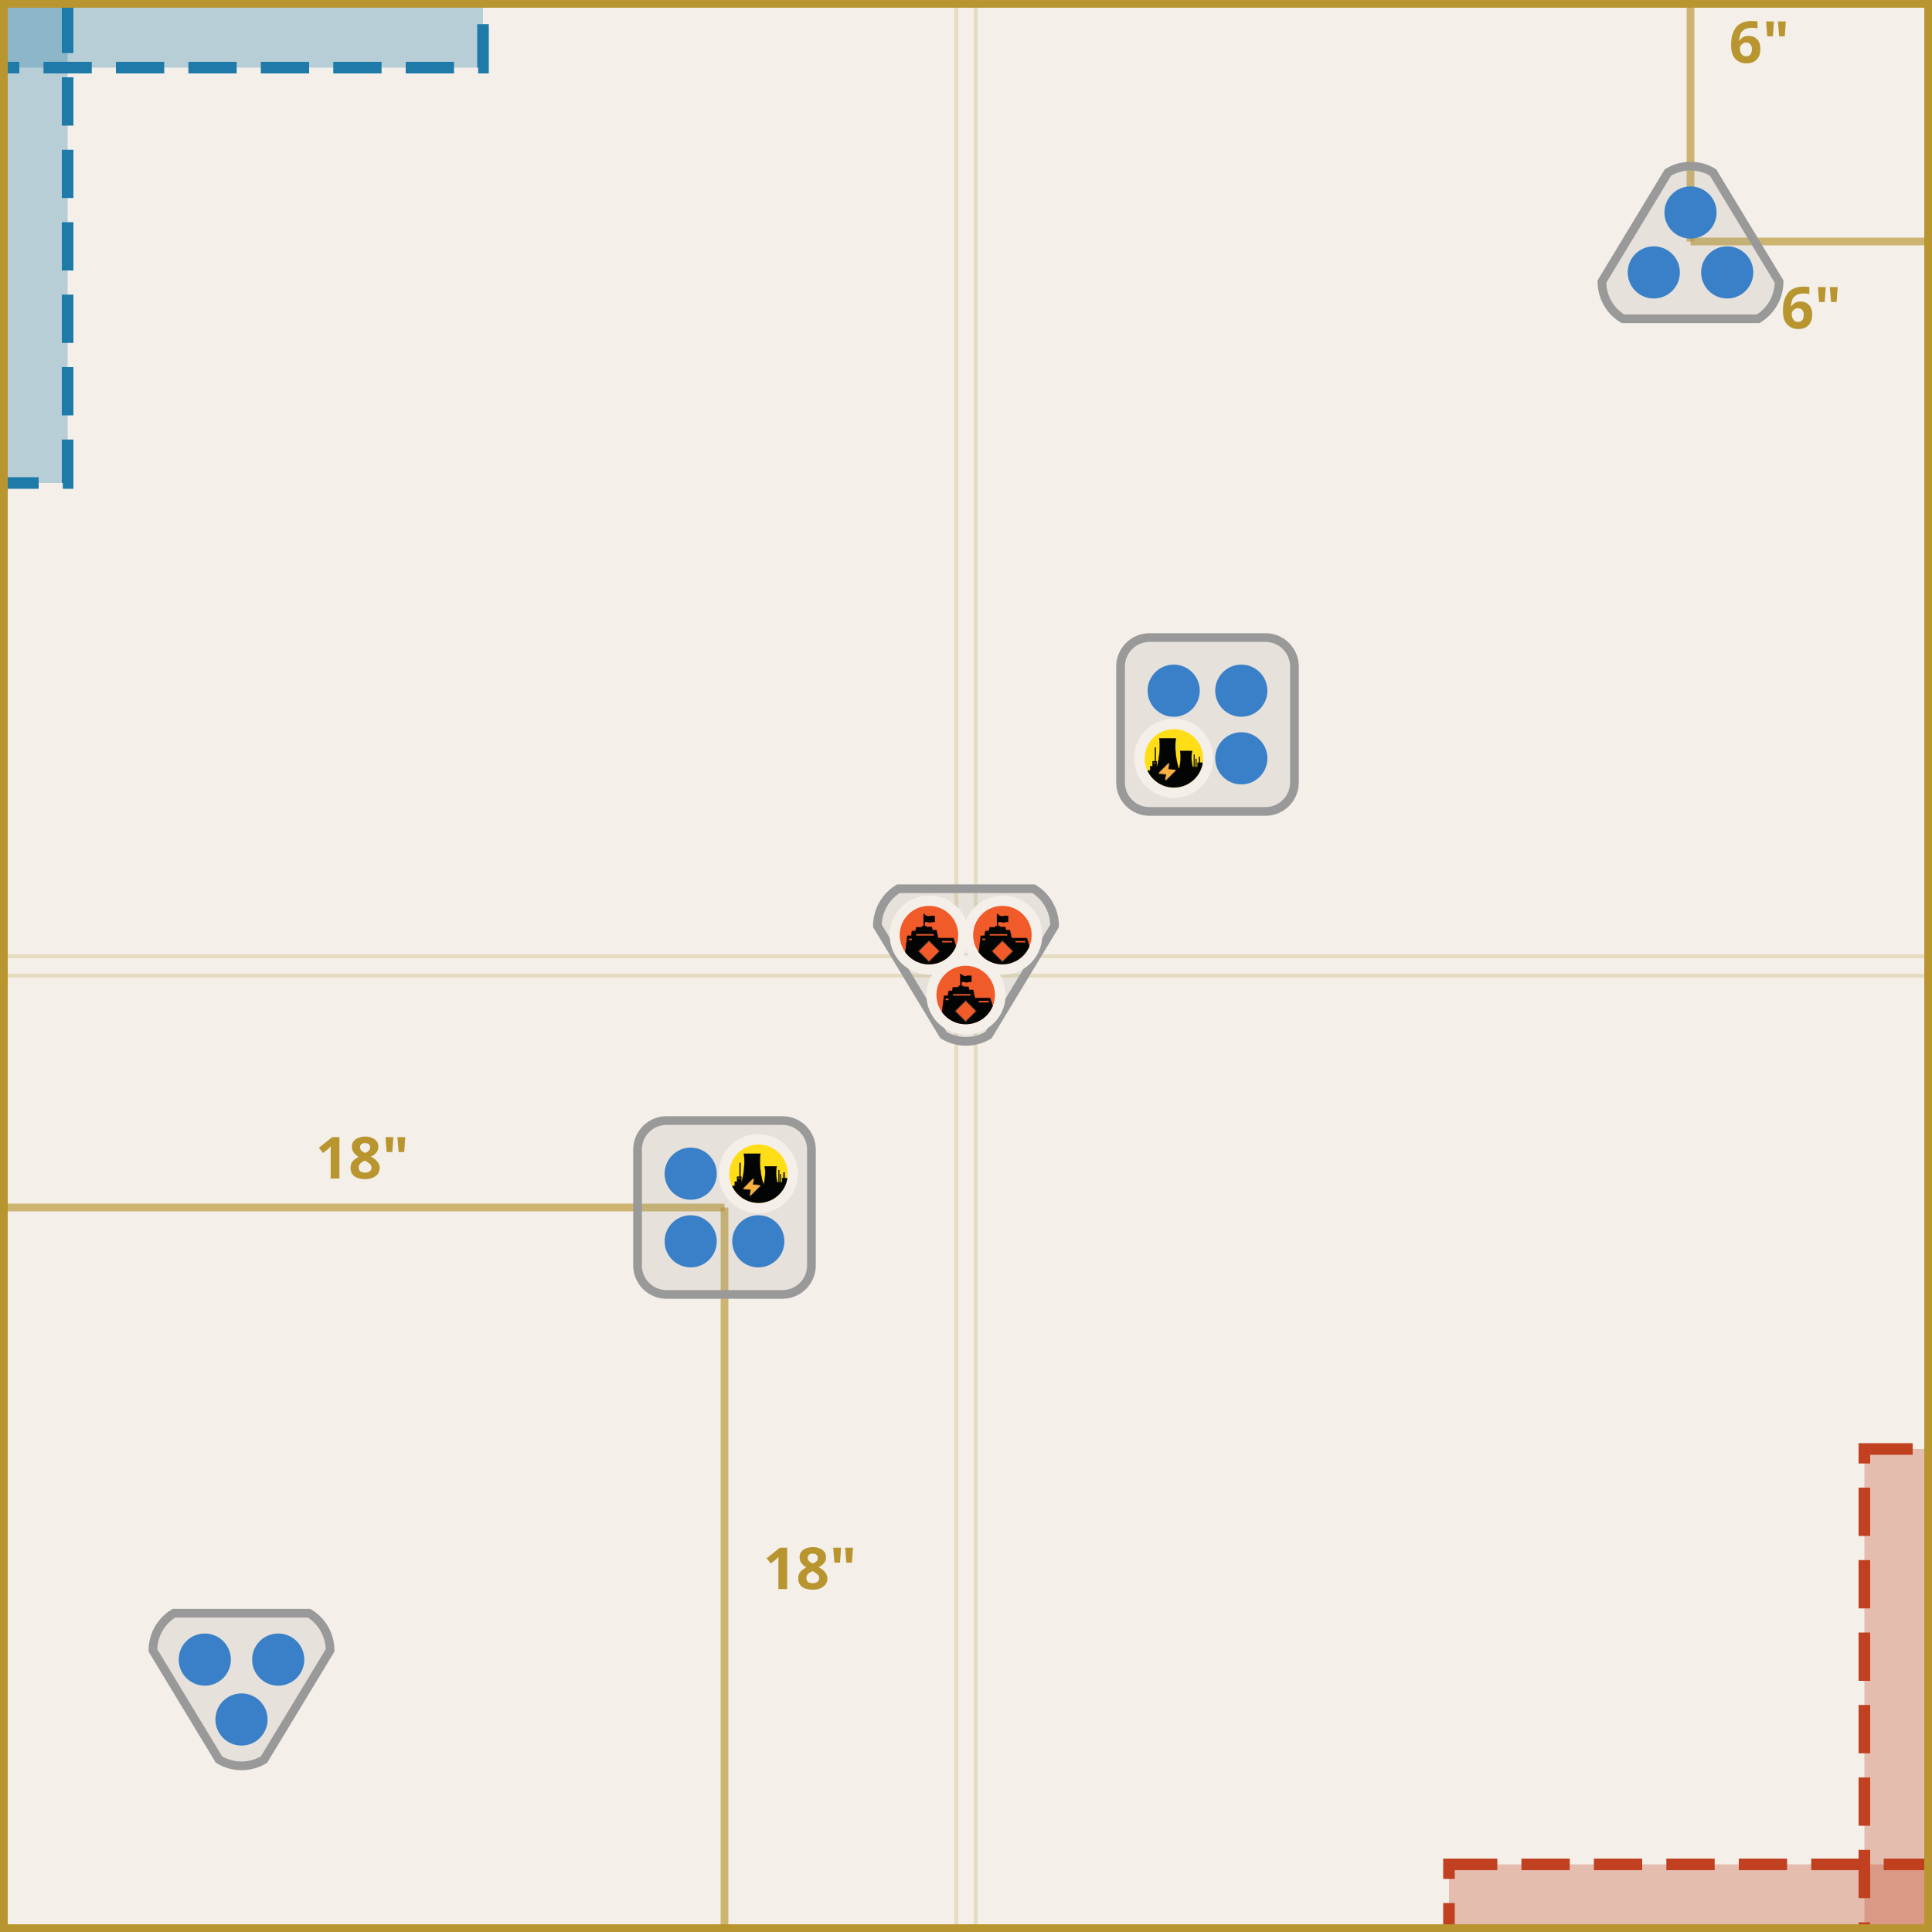
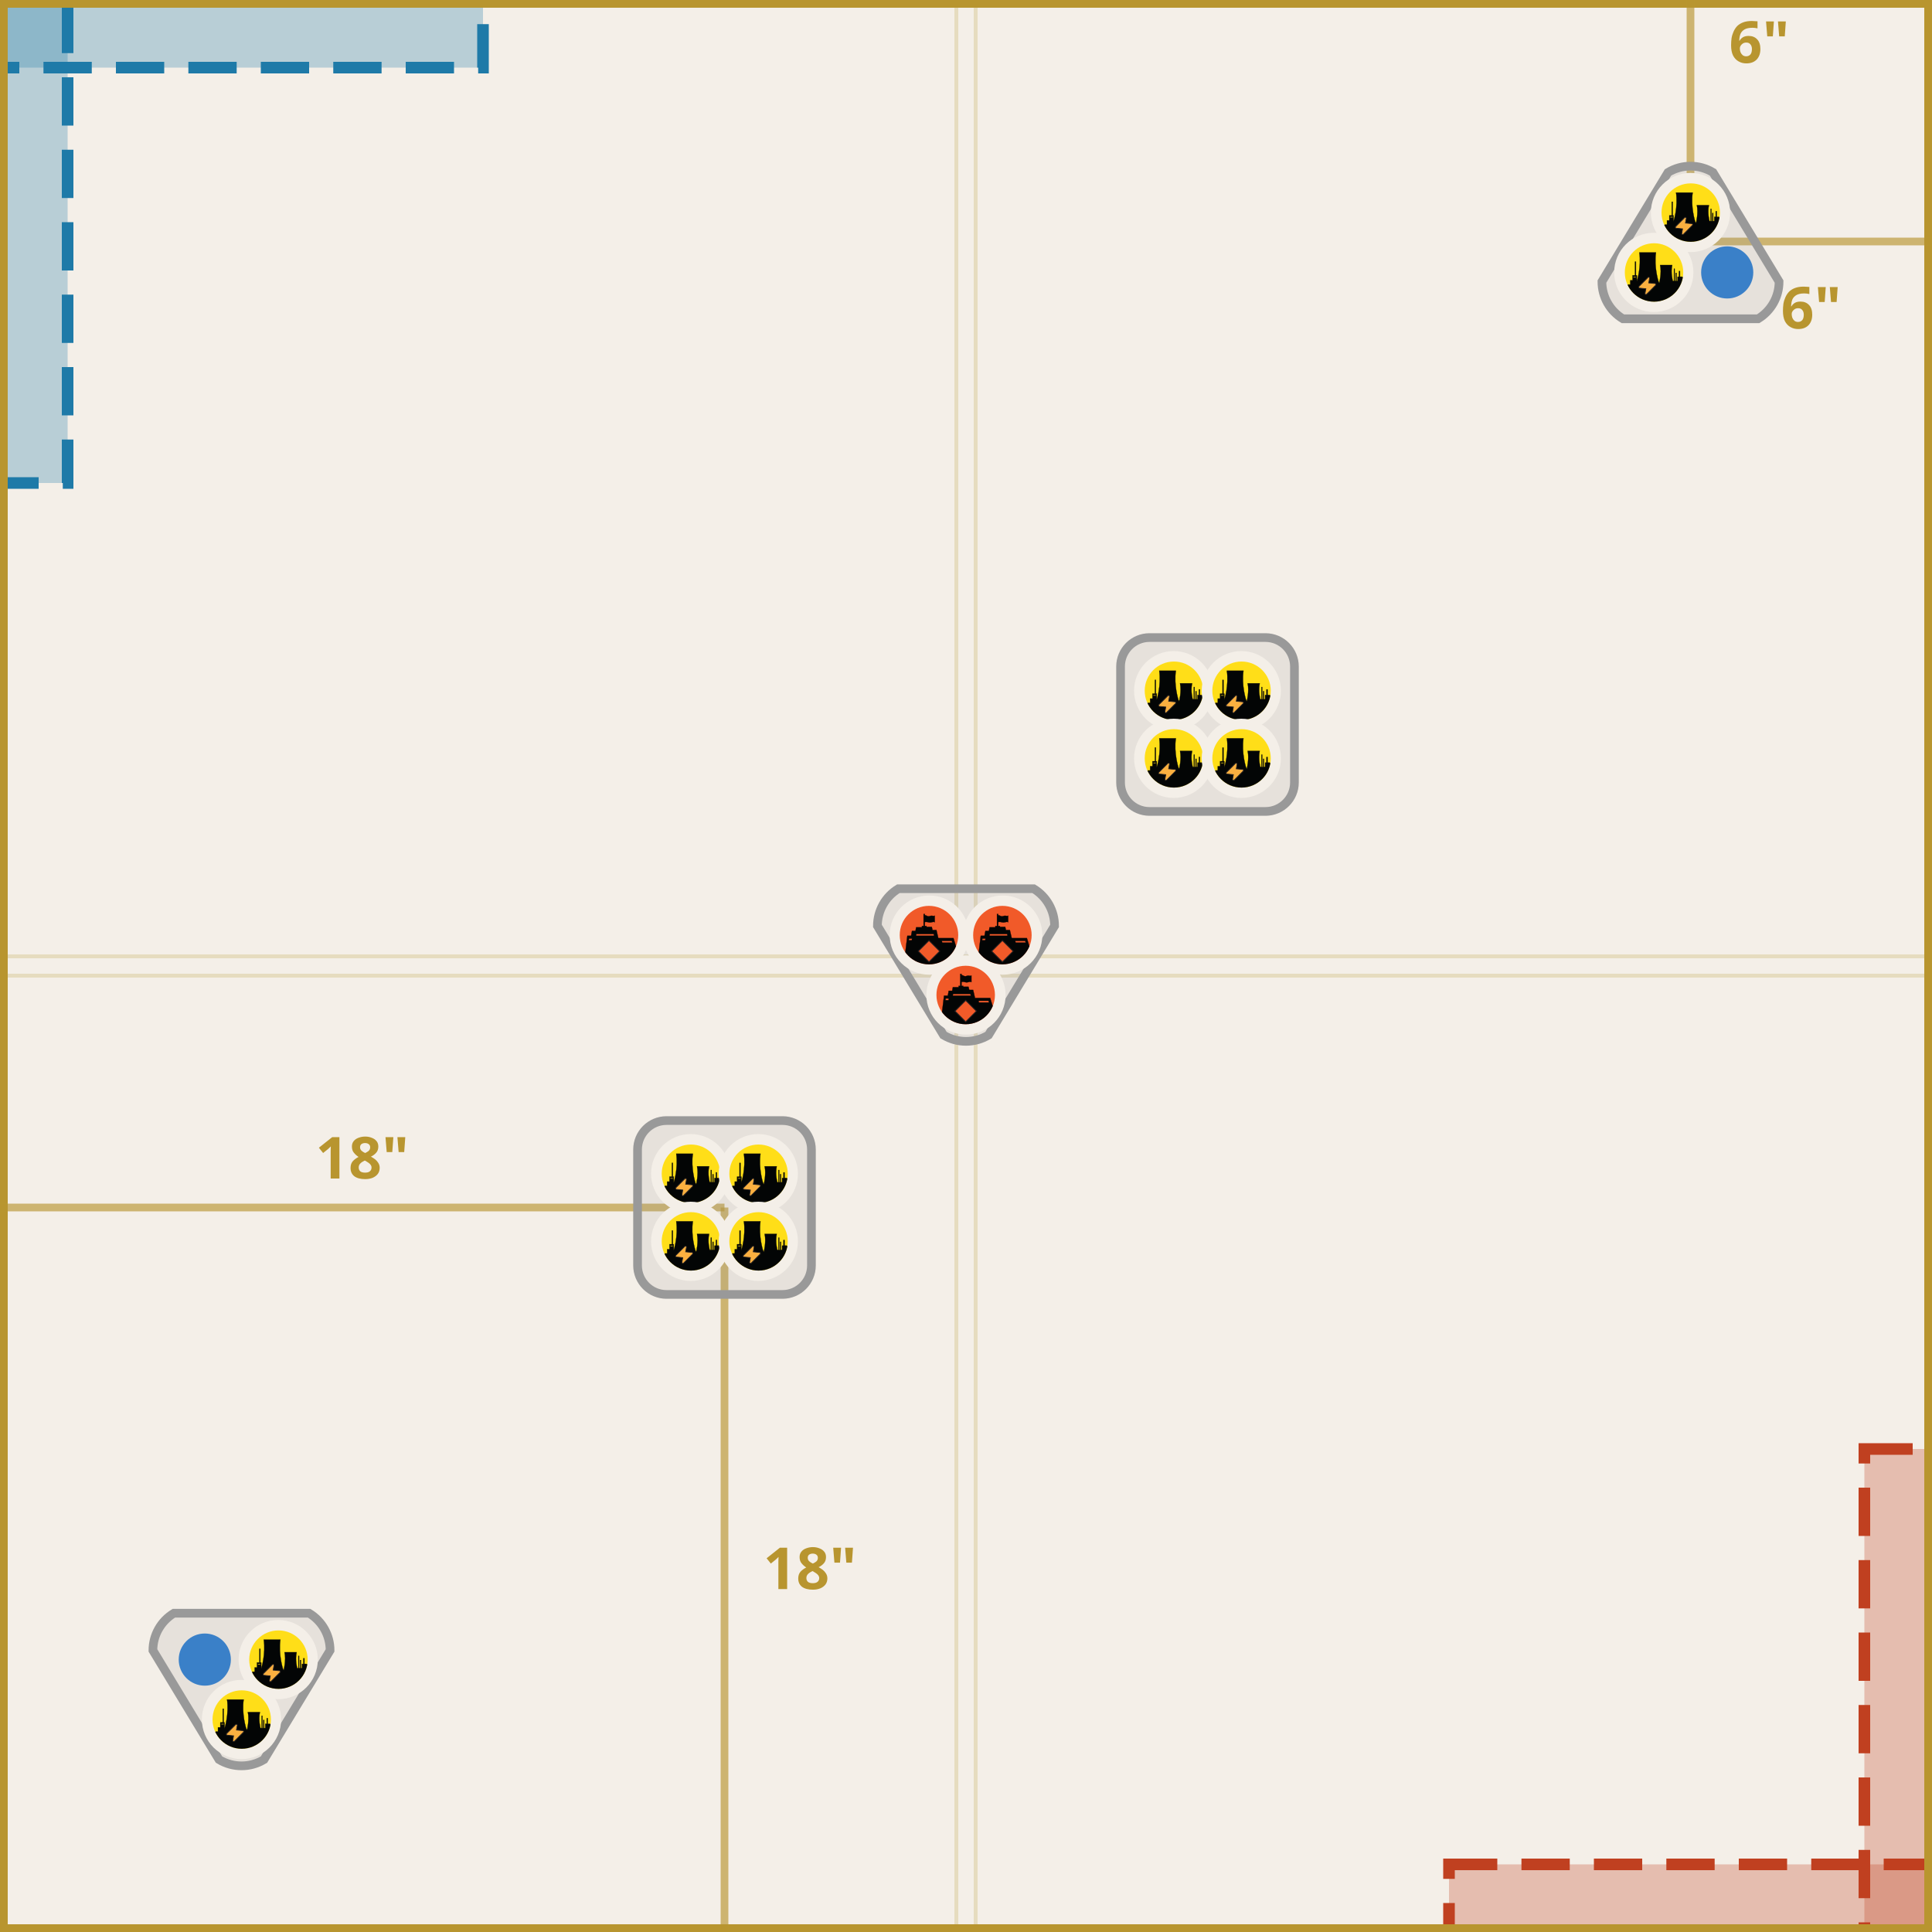
<svg xmlns="http://www.w3.org/2000/svg" viewBox="0 0 200 200" width="1000" height="1000">
  <rect width="200" height="200" fill="#f4efe8" />
  <line x1="99" y1="0" x2="99" y2="200" stroke="#B8952F" stroke-width=".4" opacity=".22" />
  <line x1="101" y1="0" x2="101" y2="200" stroke="#B8952F" stroke-width=".4" opacity=".22" />
  <line x1="0" y1="99" x2="200" y2="99" stroke="#B8952F" stroke-width=".4" opacity=".22" />
  <line x1="0" y1="101" x2="200" y2="101" stroke="#B8952F" stroke-width=".4" opacity=".22" />
  <rect x="0" y="0" width="50" height="7" fill="#1E7AA8" fill-opacity=".28" stroke="#1E7AA8" stroke-width="1.2" stroke-dasharray="5,2.5" />
  <rect x="0" y="0" width="7" height="50" fill="#1E7AA8" fill-opacity=".28" stroke="#1E7AA8" stroke-width="1.2" stroke-dasharray="5,2.5" />
  <rect x="150" y="193" width="50" height="7" fill="#C04020" fill-opacity=".28" stroke="#C04020" stroke-width="1.2" stroke-dasharray="5,2.5" />
  <rect x="193" y="150" width="7" height="50" fill="#C04020" fill-opacity=".28" stroke="#C04020" stroke-width="1.2" stroke-dasharray="5,2.5" />
  <rect x="0" y="0" width="200" height="200" fill="none" stroke="#B8952F" stroke-width="1.6" />
  <line x1="175" y1="25" x2="175" y2="0" stroke="#B8952F" stroke-width=".8" opacity=".65" />
  <line x1="172" y1="0" x2="178" y2="0" stroke="#B8952F" stroke-width=".8" opacity=".7" />
  <text x="179" y="6.5" text-anchor="start" font-size="6" fill="#B8952F" font-family="sans-serif" font-weight="600">6"</text>
  <line x1="175" y1="25" x2="200" y2="25" stroke="#B8952F" stroke-width=".8" opacity=".65" />
  <line x1="200" y1="22" x2="200" y2="28" stroke="#B8952F" stroke-width=".8" opacity=".7" />
  <text x="187.5" y="34" text-anchor="middle" font-size="6" fill="#B8952F" font-family="sans-serif" font-weight="600">6"</text>
  <line x1="75" y1="125" x2="0" y2="125" stroke="#B8952F" stroke-width=".8" opacity=".65" />
  <line x1="0" y1="122" x2="0" y2="128" stroke="#B8952F" stroke-width=".8" opacity=".7" />
  <text x="37.5" y="122" text-anchor="middle" font-size="6" fill="#B8952F" font-family="sans-serif" font-weight="600">18"</text>
  <line x1="75" y1="125" x2="75" y2="200" stroke="#B8952F" stroke-width=".8" opacity=".65" />
  <line x1="72" y1="200" x2="78" y2="200" stroke="#B8952F" stroke-width=".8" opacity=".7" />
  <text x="79" y="164.5" text-anchor="start" font-size="6" fill="#B8952F" font-family="sans-serif" font-weight="600">18"</text>
  <g>
    <path d="M177.33,17.85 L184.17,29.15 A4.5,4.5 0 0,1 182,33 L168,33 A4.5,4.5 0 0,1 165.83,29.15 L172.67,17.85 A4.5,4.5 0 0,1 177.33,17.85 Z" fill="rgb(150,150,150)" fill-opacity=".15" stroke="#999" stroke-width=".9" />
    <circle cx="175" cy="22" r="2.7" fill="#3A80C8" />
    <circle cx="171.2" cy="28.2" r="2.7" fill="#3A80C8" />
    <circle cx="178.8" cy="28.2" r="2.7" fill="#3A80C8" />
  </g>
  <g>
    <rect x="116" y="66" width="18" height="18" rx="3" fill="rgb(150,150,150)" fill-opacity=".15" stroke="#999" stroke-width=".9" />
    <circle cx="121.5" cy="71.5" r="2.7" fill="#3A80C8" />
    <circle cx="128.5" cy="71.5" r="2.7" fill="#3A80C8" />
    <circle cx="121.5" cy="78.5" r="2.7" fill="#3A80C8" />
    <circle cx="128.5" cy="78.5" r="2.7" fill="#3A80C8" />
  </g>
  <g transform="rotate(180,100,100)">
    <path d="M102.33,92.85 L109.17,104.15 A4.5,4.5 0 0,1 107,108 L93,108 A4.5,4.5 0 0,1 90.83,104.15 L97.67,92.85 A4.5,4.5 0 0,1 102.33,92.85 Z" fill="rgb(150,150,150)" fill-opacity=".15" stroke="#999" stroke-width=".9" />
    <circle cx="100" cy="97" r="2.7" fill="#3A80C8" />
    <circle cx="96.2" cy="103.2" r="2.7" fill="#3A80C8" />
    <circle cx="103.8" cy="103.2" r="2.7" fill="#3A80C8" />
  </g>
  <g>
    <rect x="66" y="116" width="18" height="18" rx="3" fill="rgb(150,150,150)" fill-opacity=".15" stroke="#999" stroke-width=".9" />
    <circle cx="71.5" cy="121.5" r="2.7" fill="#3A80C8" />
    <circle cx="78.5" cy="121.5" r="2.7" fill="#3A80C8" />
    <circle cx="71.5" cy="128.5" r="2.7" fill="#3A80C8" />
    <circle cx="78.5" cy="128.5" r="2.7" fill="#3A80C8" />
  </g>
  <g transform="rotate(180,25,175)">
    <path d="M27.33,167.85 L34.17,179.15 A4.5,4.5 0 0,1 32,183 L18,183 A4.5,4.5 0 0,1 15.83,179.15 L22.67,167.85 A4.5,4.5 0 0,1 27.33,167.85 Z" fill="rgb(150,150,150)" fill-opacity=".15" stroke="#999" stroke-width=".9" />
    <circle cx="25" cy="172" r="2.7" fill="#3A80C8" />
    <circle cx="21.2" cy="178.2" r="2.7" fill="#3A80C8" />
    <circle cx="28.8" cy="178.2" r="2.7" fill="#3A80C8" />
  </g>
+   <circle cx="175.0" cy="22.0" r="4.1" fill="#f4efe8" />
+   <g transform="translate(171.70,18.70) scale(0.103125)">
+     <clipPath id="tk-pow">
+       <circle cx="32.24" cy="32.06" r="29.33" />
+     </clipPath>
+     <g clip-path="url(#tk-pow)">
+       <path fill="#ffde18" d="M61.58 32.06C61.58 48.26 48.44 61.4 32.24 61.4C16.04 61.4 2.91 48.26 2.91 32.06C2.91 15.86 16.04 2.73 32.24 2.73C48.44 2.73 61.58 15.86 61.58 32.06" />
+       <path fill="#030505" stroke="#030505" stroke-width="0.25" d="M6.34 44.17L8.38 44.17L8.38 39.93L10.72 39.93L10.72 34.93L13.15 34.93L13.15 21.2L14.09 21.2L14.09 34.93L14.99 34.93L14.99 40.97C14.99 40.97 19.6 26.55 17.49 11.96L34.18 11.96C32.07 26.55 36.68 40.97 36.68 40.97L37.49 42.67C37.49 42.67 40.08 32.59 38.36 24.61L50.5 24.61C48.78 32.59 51.1 40.63 51.1 40.63L52.23 40.63L52.23 28.32L52.98 28.32L52.98 40.63L53.96 40.63L53.96 32.53L54.8 32.53L54.8 40.62L55.89 40.62L55.89 36.36L57.3 36.36L57.3 30.71L58.33 30.71L58.33 36.34L60.52 36.34L62.49 38.7L59.95 41.84L58.89 52.05L42.06 62.07L27.24 62.87L17.63 60.47L1.6 47.65L6.34 44.17" />
+       <path fill="#ffde18" d="M11.6 36.29H14.1V37.08H11.6Z" />
+       <path fill="none" stroke="#030505" stroke-width="0.25" d="M11.6 36.29H14.1V37.08H11.6Z" />
+       <path fill="#fbb040" stroke="#231f20" stroke-width="0.76" d="M33.25 43.18L26.94 42.55L27.77 37.86C27.91 36.95 26.8 36.39 26.15 37.04L17.04 46.15C16.44 46.75 16.87 47.78 17.72 47.78L24.03 48.41L23.2 53.1C23.06 54.01 24.16 54.57 24.82 53.92L33.92 44.81C34.52 44.21 34.1 43.18 33.25 43.18" />
+     </g>
+   </g>
+   <circle cx="171.2" cy="28.2" r="4.1" fill="#f4efe8" />
+   <g transform="translate(167.90,24.90) scale(0.103125)">
+     <clipPath id="tk-pow">
+       <circle cx="32.24" cy="32.06" r="29.33" />
+     </clipPath>
+     <g clip-path="url(#tk-pow)">
+       <path fill="#ffde18" d="M61.58 32.06C61.58 48.26 48.44 61.4 32.24 61.4C16.04 61.4 2.91 48.26 2.91 32.06C2.91 15.86 16.04 2.73 32.24 2.73C48.44 2.73 61.58 15.86 61.58 32.06" />
+       <path fill="#030505" stroke="#030505" stroke-width="0.25" d="M6.34 44.17L8.38 44.17L8.38 39.93L10.72 39.93L10.72 34.93L13.15 34.93L13.15 21.2L14.09 21.2L14.09 34.93L14.99 34.93L14.99 40.97C14.99 40.97 19.6 26.55 17.49 11.96L34.18 11.96C32.07 26.55 36.68 40.97 36.68 40.97L37.49 42.67C37.49 42.67 40.08 32.59 38.36 24.61L50.5 24.61C48.78 32.59 51.1 40.63 51.1 40.63L52.23 40.63L52.23 28.32L52.98 28.32L52.98 40.63L53.96 40.63L53.96 32.53L54.8 32.53L54.8 40.62L55.89 40.62L55.89 36.36L57.3 36.36L57.3 30.71L58.33 30.71L58.33 36.34L60.52 36.34L62.49 38.7L59.95 41.84L58.89 52.05L42.06 62.07L27.24 62.87L17.63 60.47L1.6 47.65L6.34 44.17" />
+       <path fill="#ffde18" d="M11.6 36.29H14.1V37.08H11.6Z" />
+       <path fill="none" stroke="#030505" stroke-width="0.25" d="M11.6 36.29H14.1V37.08H11.6Z" />
+       <path fill="#fbb040" stroke="#231f20" stroke-width="0.76" d="M33.25 43.18L26.94 42.55L27.77 37.86C27.91 36.95 26.8 36.39 26.15 37.04L17.04 46.15C16.44 46.75 16.87 47.78 17.72 47.78L24.03 48.41L23.2 53.1C23.06 54.01 24.16 54.57 24.82 53.92L33.92 44.81C34.52 44.21 34.1 43.18 33.25 43.18" />
+     </g>
+   </g>
+   <circle cx="121.5" cy="71.5" r="4.1" fill="#f4efe8" />
+   <g transform="translate(118.20,68.20) scale(0.103125)">
+     <clipPath id="tk-pow">
+       <circle cx="32.24" cy="32.06" r="29.33" />
+     </clipPath>
+     <g clip-path="url(#tk-pow)">
+       <path fill="#ffde18" d="M61.58 32.06C61.58 48.26 48.44 61.4 32.24 61.4C16.04 61.4 2.91 48.26 2.91 32.06C2.91 15.86 16.04 2.73 32.24 2.73C48.44 2.73 61.58 15.86 61.58 32.06" />
+       <path fill="#030505" stroke="#030505" stroke-width="0.25" d="M6.34 44.17L8.38 44.17L8.38 39.93L10.72 39.93L10.72 34.93L13.15 34.93L13.15 21.2L14.09 21.2L14.09 34.93L14.99 34.93L14.99 40.97C14.99 40.97 19.6 26.55 17.49 11.96L34.18 11.96C32.07 26.55 36.68 40.97 36.68 40.97L37.49 42.67C37.49 42.67 40.08 32.59 38.36 24.61L50.5 24.61C48.78 32.59 51.1 40.63 51.1 40.63L52.23 40.63L52.23 28.32L52.98 28.32L52.98 40.63L53.96 40.63L53.96 32.53L54.8 32.53L54.8 40.62L55.89 40.62L55.89 36.36L57.3 36.36L57.3 30.71L58.33 30.71L58.33 36.34L60.52 36.34L62.49 38.7L59.95 41.84L58.89 52.05L42.06 62.07L27.24 62.87L17.63 60.47L1.6 47.65L6.34 44.17" />
+       <path fill="#ffde18" d="M11.6 36.29H14.1V37.08H11.6Z" />
+       <path fill="none" stroke="#030505" stroke-width="0.25" d="M11.6 36.29H14.1V37.08H11.6Z" />
+       <path fill="#fbb040" stroke="#231f20" stroke-width="0.76" d="M33.25 43.18L26.94 42.55L27.77 37.86C27.91 36.95 26.8 36.39 26.15 37.04L17.04 46.15C16.44 46.75 16.87 47.78 17.72 47.78L24.03 48.41L23.2 53.1C23.06 54.01 24.16 54.57 24.82 53.92L33.92 44.81C34.52 44.21 34.1 43.18 33.25 43.18" />
+     </g>
+   </g>
+   <circle cx="128.5" cy="71.5" r="4.1" fill="#f4efe8" />
+   <g transform="translate(125.20,68.20) scale(0.103125)">
+     <clipPath id="tk-pow">
+       <circle cx="32.24" cy="32.06" r="29.33" />
+     </clipPath>
+     <g clip-path="url(#tk-pow)">
+       <path fill="#ffde18" d="M61.58 32.06C61.58 48.26 48.44 61.4 32.24 61.4C16.04 61.4 2.91 48.26 2.91 32.06C2.91 15.86 16.04 2.73 32.24 2.73C48.44 2.73 61.58 15.86 61.58 32.06" />
+       <path fill="#030505" stroke="#030505" stroke-width="0.25" d="M6.34 44.17L8.38 44.17L8.38 39.93L10.72 39.93L10.72 34.93L13.15 34.93L13.15 21.2L14.09 21.2L14.09 34.93L14.99 34.93L14.99 40.97C14.99 40.97 19.6 26.55 17.49 11.96L34.18 11.96C32.07 26.55 36.68 40.97 36.68 40.97L37.49 42.67C37.49 42.67 40.08 32.59 38.36 24.61L50.5 24.61C48.78 32.59 51.1 40.63 51.1 40.63L52.23 40.63L52.23 28.32L52.98 28.32L52.98 40.63L53.96 40.63L53.96 32.53L54.8 32.53L54.8 40.62L55.89 40.62L55.89 36.36L57.3 36.36L57.3 30.71L58.33 30.71L58.33 36.34L60.52 36.34L62.49 38.7L59.95 41.84L58.89 52.05L42.06 62.07L27.24 62.87L17.63 60.47L1.6 47.65L6.34 44.17" />
+       <path fill="#ffde18" d="M11.6 36.29H14.1V37.08H11.6Z" />
+       <path fill="none" stroke="#030505" stroke-width="0.25" d="M11.6 36.29H14.1V37.08H11.6Z" />
+       <path fill="#fbb040" stroke="#231f20" stroke-width="0.76" d="M33.25 43.18L26.94 42.55L27.77 37.86C27.91 36.95 26.8 36.39 26.15 37.04L17.04 46.15C16.44 46.75 16.87 47.78 17.72 47.78L24.03 48.41L23.2 53.1C23.06 54.01 24.16 54.57 24.82 53.92L33.92 44.81C34.52 44.21 34.1 43.18 33.25 43.18" />
+     </g>
+   </g>
  <circle cx="121.5" cy="78.5" r="4.1" fill="#f4efe8" />
  <g transform="translate(118.20,75.20) scale(0.103125)">
+     <clipPath id="tk-pow">
+       <circle cx="32.24" cy="32.06" r="29.33" />
+     </clipPath>
+     <g clip-path="url(#tk-pow)">
+       <path fill="#ffde18" d="M61.58 32.06C61.58 48.26 48.44 61.4 32.24 61.4C16.04 61.4 2.91 48.26 2.91 32.06C2.91 15.86 16.04 2.73 32.24 2.73C48.44 2.73 61.58 15.86 61.58 32.06" />
+       <path fill="#030505" stroke="#030505" stroke-width="0.25" d="M6.34 44.17L8.38 44.17L8.38 39.93L10.72 39.93L10.72 34.93L13.15 34.93L13.15 21.2L14.09 21.2L14.09 34.93L14.99 34.93L14.99 40.97C14.99 40.97 19.6 26.55 17.49 11.96L34.18 11.96C32.07 26.55 36.68 40.97 36.68 40.97L37.49 42.67C37.49 42.67 40.08 32.59 38.36 24.61L50.5 24.61C48.78 32.59 51.1 40.63 51.1 40.63L52.23 40.63L52.23 28.32L52.98 28.32L52.98 40.63L53.96 40.63L53.96 32.53L54.8 32.53L54.8 40.62L55.89 40.62L55.89 36.36L57.3 36.36L57.3 30.71L58.33 30.71L58.33 36.34L60.52 36.34L62.49 38.7L59.95 41.84L58.89 52.05L42.06 62.07L27.24 62.87L17.63 60.47L1.6 47.65L6.34 44.17" />
+       <path fill="#ffde18" d="M11.6 36.29H14.1V37.08H11.6Z" />
+       <path fill="none" stroke="#030505" stroke-width="0.25" d="M11.6 36.29H14.1V37.08H11.6Z" />
+       <path fill="#fbb040" stroke="#231f20" stroke-width="0.76" d="M33.25 43.18L26.94 42.55L27.77 37.86C27.91 36.95 26.8 36.39 26.15 37.04L17.04 46.15C16.44 46.75 16.87 47.78 17.72 47.78L24.03 48.41L23.2 53.1C23.06 54.01 24.16 54.57 24.82 53.92L33.92 44.81C34.52 44.21 34.1 43.18 33.25 43.18" />
+     </g>
+   </g>
+   <circle cx="128.5" cy="78.5" r="4.1" fill="#f4efe8" />
+   <g transform="translate(125.20,75.20) scale(0.103125)">
    <clipPath id="tk-pow">
      <circle cx="32.24" cy="32.06" r="29.33" />
    </clipPath>
    <g clip-path="url(#tk-pow)">
      <path fill="#ffde18" d="M61.58 32.06C61.58 48.26 48.44 61.4 32.24 61.4C16.04 61.4 2.91 48.26 2.91 32.06C2.91 15.86 16.04 2.73 32.24 2.73C48.44 2.73 61.58 15.86 61.58 32.06" />
      <path fill="#030505" stroke="#030505" stroke-width="0.25" d="M6.34 44.17L8.38 44.17L8.38 39.93L10.72 39.93L10.72 34.93L13.15 34.93L13.15 21.2L14.09 21.2L14.09 34.93L14.99 34.93L14.99 40.97C14.99 40.97 19.6 26.55 17.49 11.96L34.18 11.96C32.07 26.55 36.68 40.97 36.68 40.97L37.49 42.67C37.49 42.67 40.08 32.59 38.36 24.61L50.5 24.61C48.78 32.59 51.1 40.63 51.1 40.63L52.23 40.63L52.23 28.32L52.98 28.32L52.98 40.63L53.96 40.63L53.96 32.53L54.8 32.53L54.8 40.62L55.89 40.62L55.89 36.36L57.3 36.36L57.3 30.71L58.33 30.71L58.33 36.34L60.52 36.34L62.49 38.7L59.95 41.84L58.89 52.05L42.06 62.07L27.24 62.87L17.63 60.47L1.6 47.65L6.34 44.17" />
      <path fill="#ffde18" d="M11.6 36.29H14.1V37.08H11.6Z" />
      <path fill="none" stroke="#030505" stroke-width="0.25" d="M11.6 36.29H14.1V37.08H11.6Z" />
      <path fill="#fbb040" stroke="#231f20" stroke-width="0.76" d="M33.25 43.18L26.94 42.55L27.77 37.86C27.91 36.95 26.8 36.39 26.15 37.04L17.04 46.15C16.44 46.75 16.87 47.78 17.72 47.78L24.03 48.41L23.2 53.1C23.06 54.01 24.16 54.57 24.82 53.92L33.92 44.81C34.52 44.21 34.1 43.18 33.25 43.18" />
    </g>
  </g>
  <circle cx="100.0" cy="103.0" r="4.1" fill="#f4efe8" />
  <g transform="translate(96.70,99.70) scale(0.103125)">
    <clipPath id="tk-out">
      <circle cx="31.69" cy="32.02" r="29.36" />
    </clipPath>
    <g clip-path="url(#tk-out)">
      <path fill="#f15a29" d="M61.06 32.02C61.06 48.24 47.91 61.38 31.69 61.38C15.48 61.38 2.33 48.24 2.33 32.02C2.33 15.8 15.48 2.65 31.69 2.65C47.91 2.65 61.06 15.8 61.06 32.02" />
      <path fill="#030505" stroke="#030405" stroke-width="0.25" d="M27.51 19.09L27.51 22.91L29.24 22.91L29.24 23.77L34.49 23.77L35.26 26.91L39.16 26.91L41.05 35.04L56.28 35.04L61.62 52.6L47.99 62.41L20.2 63.05L7.52 52.6L9.97 32.68L13.74 32.68L14.64 27.81L18.15 27.81L18.81 24.17L24.61 24.17L24.61 22.91L26.25 22.91L26.25 10.88L27.51 10.88L27.51 12.31C27.51 12.31 27.96 11.79 28.88 12.36C29.8 12.92 30.79 13.3 31.75 13.14C32.72 12.98 33.65 12.42 34.67 12.6C35.68 12.78 36.49 12.87 36.92 12.76C37.34 12.65 37.46 12.49 37.46 12.49L37.46 19.05C37.46 19.05 36.51 18.49 35.39 18.85C34.27 19.21 32.6 19.54 31.55 19.21C30.49 18.87 28.97 18.66 28.25 18.76C27.77 18.83 27.51 19.09 27.51 19.09" />
      <path fill="#f15a29" d="M11.59 35.51L14.68 35.51L14.46 37.26L11.37 37.26L11.59 35.51" />
      <path fill="none" stroke="#030405" stroke-width="0.25" d="M11.59 35.51L11.37 37.26L14.46 37.26L14.68 35.51Z" />
      <path fill="#f15a29" d="M44.57 37.8L54.59 37.8L55.12 39.55L44.98 39.55L44.57 37.8" />
      <path fill="none" stroke="#030405" stroke-width="0.25" d="M44.57 37.8L44.98 39.55L55.12 39.55L54.59 37.8Z" />
      <path fill="#f15a29" d="M18.97 30.93L36.44 30.93L36.85 32.68L18.75 32.68L18.97 30.93" />
      <path fill="none" stroke="#030405" stroke-width="0.25" d="M18.97 30.93L18.75 32.68L36.85 32.68L36.44 30.93Z" />
      <path fill="#f15a29" d="M31.69 58.97L20.9 48.17L31.69 37.38L42.49 48.17L31.69 58.97" />
      <path fill="none" stroke="#231f20" stroke-width="0.93" d="M31.69 58.97L42.49 48.17L31.69 37.38L20.9 48.17Z" />
    </g>
  </g>
  <circle cx="103.8" cy="96.8" r="4.1" fill="#f4efe8" />
  <g transform="translate(100.50,93.50) scale(0.103125)">
    <clipPath id="tk-out">
      <circle cx="31.69" cy="32.02" r="29.36" />
    </clipPath>
    <g clip-path="url(#tk-out)">
      <path fill="#f15a29" d="M61.06 32.02C61.06 48.24 47.91 61.38 31.69 61.38C15.48 61.38 2.33 48.24 2.33 32.02C2.33 15.8 15.48 2.65 31.69 2.65C47.91 2.65 61.06 15.8 61.06 32.02" />
      <path fill="#030505" stroke="#030405" stroke-width="0.25" d="M27.51 19.09L27.51 22.91L29.24 22.91L29.24 23.77L34.49 23.77L35.26 26.91L39.16 26.91L41.05 35.04L56.28 35.04L61.62 52.6L47.99 62.41L20.2 63.05L7.52 52.6L9.97 32.68L13.74 32.68L14.64 27.81L18.15 27.81L18.81 24.17L24.61 24.17L24.61 22.91L26.25 22.91L26.25 10.88L27.51 10.88L27.51 12.31C27.51 12.31 27.96 11.79 28.88 12.36C29.8 12.92 30.79 13.3 31.75 13.14C32.72 12.98 33.65 12.42 34.67 12.6C35.68 12.78 36.49 12.87 36.92 12.76C37.34 12.65 37.46 12.49 37.46 12.49L37.46 19.05C37.46 19.05 36.51 18.49 35.39 18.85C34.27 19.21 32.6 19.54 31.55 19.21C30.49 18.87 28.97 18.66 28.25 18.76C27.77 18.83 27.51 19.09 27.51 19.09" />
      <path fill="#f15a29" d="M11.59 35.51L14.68 35.51L14.46 37.26L11.37 37.26L11.59 35.51" />
      <path fill="none" stroke="#030405" stroke-width="0.25" d="M11.59 35.51L11.37 37.26L14.46 37.26L14.68 35.51Z" />
      <path fill="#f15a29" d="M44.57 37.8L54.59 37.8L55.12 39.55L44.98 39.55L44.57 37.8" />
      <path fill="none" stroke="#030405" stroke-width="0.25" d="M44.57 37.8L44.98 39.55L55.12 39.55L54.59 37.8Z" />
      <path fill="#f15a29" d="M18.97 30.93L36.44 30.93L36.85 32.68L18.75 32.68L18.97 30.93" />
      <path fill="none" stroke="#030405" stroke-width="0.25" d="M18.97 30.93L18.75 32.68L36.85 32.68L36.44 30.93Z" />
      <path fill="#f15a29" d="M31.69 58.97L20.9 48.17L31.69 37.38L42.49 48.17L31.69 58.97" />
      <path fill="none" stroke="#231f20" stroke-width="0.93" d="M31.69 58.97L42.49 48.17L31.69 37.38L20.9 48.17Z" />
    </g>
  </g>
  <circle cx="96.2" cy="96.8" r="4.1" fill="#f4efe8" />
  <g transform="translate(92.90,93.50) scale(0.103125)">
    <clipPath id="tk-out">
      <circle cx="31.69" cy="32.02" r="29.36" />
    </clipPath>
    <g clip-path="url(#tk-out)">
      <path fill="#f15a29" d="M61.06 32.02C61.06 48.24 47.91 61.38 31.69 61.38C15.48 61.38 2.33 48.24 2.33 32.02C2.33 15.8 15.48 2.65 31.69 2.65C47.91 2.65 61.06 15.8 61.06 32.02" />
      <path fill="#030505" stroke="#030405" stroke-width="0.25" d="M27.51 19.09L27.51 22.91L29.24 22.91L29.24 23.77L34.49 23.77L35.26 26.91L39.16 26.91L41.05 35.04L56.28 35.04L61.62 52.6L47.99 62.41L20.2 63.05L7.52 52.6L9.97 32.68L13.74 32.68L14.64 27.81L18.15 27.81L18.81 24.17L24.61 24.17L24.61 22.91L26.25 22.91L26.25 10.88L27.51 10.88L27.51 12.31C27.51 12.31 27.96 11.79 28.88 12.36C29.8 12.92 30.79 13.3 31.75 13.14C32.72 12.98 33.65 12.42 34.67 12.6C35.68 12.78 36.49 12.87 36.92 12.76C37.34 12.65 37.46 12.49 37.46 12.49L37.46 19.05C37.46 19.05 36.51 18.49 35.39 18.85C34.27 19.21 32.6 19.54 31.55 19.21C30.49 18.87 28.97 18.66 28.25 18.76C27.77 18.83 27.51 19.09 27.51 19.09" />
      <path fill="#f15a29" d="M11.59 35.51L14.68 35.51L14.46 37.26L11.37 37.26L11.59 35.51" />
      <path fill="none" stroke="#030405" stroke-width="0.25" d="M11.59 35.51L11.37 37.26L14.46 37.26L14.68 35.51Z" />
      <path fill="#f15a29" d="M44.57 37.8L54.59 37.8L55.12 39.55L44.98 39.55L44.57 37.8" />
      <path fill="none" stroke="#030405" stroke-width="0.25" d="M44.57 37.8L44.98 39.55L55.12 39.55L54.59 37.8Z" />
      <path fill="#f15a29" d="M18.97 30.93L36.44 30.93L36.85 32.68L18.75 32.68L18.97 30.93" />
      <path fill="none" stroke="#030405" stroke-width="0.25" d="M18.97 30.93L18.75 32.68L36.85 32.68L36.44 30.93Z" />
      <path fill="#f15a29" d="M31.69 58.97L20.9 48.17L31.69 37.38L42.49 48.17L31.69 58.97" />
      <path fill="none" stroke="#231f20" stroke-width="0.93" d="M31.69 58.97L42.49 48.17L31.69 37.38L20.9 48.17Z" />
    </g>
  </g>
+   <circle cx="71.5" cy="121.5" r="4.1" fill="#f4efe8" />
+   <g transform="translate(68.20,118.20) scale(0.103125)">
+     <clipPath id="tk-pow">
+       <circle cx="32.24" cy="32.06" r="29.33" />
+     </clipPath>
+     <g clip-path="url(#tk-pow)">
+       <path fill="#ffde18" d="M61.58 32.06C61.58 48.26 48.44 61.4 32.24 61.4C16.04 61.4 2.91 48.26 2.91 32.06C2.91 15.86 16.04 2.73 32.24 2.73C48.44 2.73 61.58 15.86 61.58 32.06" />
+       <path fill="#030505" stroke="#030505" stroke-width="0.25" d="M6.34 44.17L8.38 44.17L8.38 39.93L10.72 39.93L10.72 34.93L13.15 34.93L13.15 21.2L14.09 21.2L14.09 34.93L14.99 34.93L14.99 40.97C14.99 40.97 19.6 26.55 17.49 11.96L34.18 11.96C32.07 26.55 36.68 40.97 36.68 40.97L37.49 42.67C37.49 42.67 40.08 32.59 38.36 24.61L50.5 24.61C48.78 32.59 51.1 40.63 51.1 40.63L52.23 40.63L52.23 28.32L52.98 28.32L52.98 40.63L53.96 40.63L53.96 32.53L54.8 32.53L54.8 40.62L55.89 40.62L55.89 36.36L57.3 36.36L57.3 30.71L58.33 30.71L58.33 36.34L60.52 36.34L62.49 38.7L59.95 41.84L58.89 52.05L42.06 62.07L27.24 62.87L17.63 60.47L1.6 47.65L6.34 44.17" />
+       <path fill="#ffde18" d="M11.6 36.29H14.1V37.08H11.6Z" />
+       <path fill="none" stroke="#030505" stroke-width="0.25" d="M11.6 36.29H14.1V37.08H11.6Z" />
+       <path fill="#fbb040" stroke="#231f20" stroke-width="0.76" d="M33.25 43.18L26.94 42.55L27.77 37.86C27.91 36.95 26.8 36.39 26.15 37.04L17.04 46.15C16.44 46.75 16.87 47.78 17.72 47.78L24.03 48.41L23.2 53.1C23.06 54.01 24.16 54.57 24.82 53.92L33.92 44.81C34.52 44.21 34.1 43.18 33.25 43.18" />
+     </g>
+   </g>
  <circle cx="78.5" cy="121.5" r="4.1" fill="#f4efe8" />
  <g transform="translate(75.20,118.20) scale(0.103125)">
    <clipPath id="tk-pow">
      <circle cx="32.24" cy="32.06" r="29.33" />
    </clipPath>
    <g clip-path="url(#tk-pow)">
      <path fill="#ffde18" d="M61.58 32.06C61.58 48.26 48.44 61.4 32.24 61.4C16.04 61.4 2.91 48.26 2.91 32.06C2.91 15.86 16.04 2.73 32.24 2.73C48.44 2.73 61.58 15.86 61.58 32.06" />
      <path fill="#030505" stroke="#030505" stroke-width="0.25" d="M6.34 44.17L8.38 44.17L8.38 39.93L10.72 39.93L10.72 34.93L13.15 34.93L13.15 21.2L14.09 21.2L14.09 34.93L14.99 34.93L14.99 40.97C14.99 40.97 19.6 26.55 17.49 11.96L34.18 11.96C32.07 26.55 36.68 40.97 36.68 40.97L37.49 42.67C37.49 42.67 40.08 32.59 38.36 24.61L50.5 24.61C48.78 32.59 51.1 40.63 51.1 40.63L52.23 40.63L52.23 28.32L52.98 28.32L52.98 40.63L53.96 40.63L53.96 32.53L54.8 32.53L54.8 40.62L55.89 40.62L55.89 36.36L57.3 36.36L57.3 30.71L58.33 30.71L58.33 36.34L60.52 36.34L62.49 38.7L59.95 41.84L58.89 52.05L42.06 62.07L27.24 62.87L17.63 60.47L1.6 47.65L6.34 44.17" />
      <path fill="#ffde18" d="M11.6 36.29H14.1V37.08H11.6Z" />
      <path fill="none" stroke="#030505" stroke-width="0.25" d="M11.6 36.29H14.1V37.08H11.6Z" />
      <path fill="#fbb040" stroke="#231f20" stroke-width="0.76" d="M33.25 43.18L26.94 42.55L27.77 37.86C27.91 36.95 26.8 36.39 26.15 37.04L17.04 46.15C16.44 46.75 16.87 47.78 17.72 47.78L24.03 48.41L23.2 53.1C23.06 54.01 24.16 54.57 24.82 53.92L33.92 44.81C34.52 44.21 34.1 43.18 33.25 43.18" />
    </g>
  </g>
+   <circle cx="71.5" cy="128.5" r="4.1" fill="#f4efe8" />
+   <g transform="translate(68.20,125.20) scale(0.103125)">
+     <clipPath id="tk-pow">
+       <circle cx="32.24" cy="32.06" r="29.33" />
+     </clipPath>
+     <g clip-path="url(#tk-pow)">
+       <path fill="#ffde18" d="M61.58 32.06C61.58 48.26 48.44 61.4 32.24 61.4C16.04 61.4 2.91 48.26 2.91 32.06C2.91 15.86 16.04 2.73 32.24 2.73C48.44 2.73 61.58 15.86 61.58 32.06" />
+       <path fill="#030505" stroke="#030505" stroke-width="0.25" d="M6.34 44.17L8.38 44.17L8.38 39.93L10.72 39.93L10.72 34.93L13.15 34.93L13.15 21.2L14.09 21.2L14.09 34.93L14.99 34.93L14.99 40.97C14.99 40.97 19.6 26.55 17.49 11.96L34.18 11.96C32.07 26.55 36.68 40.97 36.68 40.97L37.49 42.67C37.49 42.67 40.08 32.59 38.36 24.61L50.5 24.61C48.78 32.59 51.1 40.63 51.1 40.63L52.23 40.63L52.23 28.32L52.98 28.32L52.98 40.63L53.96 40.63L53.96 32.53L54.8 32.53L54.8 40.62L55.89 40.62L55.89 36.36L57.3 36.36L57.3 30.71L58.33 30.71L58.33 36.34L60.52 36.34L62.49 38.7L59.95 41.84L58.89 52.05L42.06 62.07L27.24 62.87L17.63 60.47L1.6 47.65L6.34 44.17" />
+       <path fill="#ffde18" d="M11.6 36.29H14.1V37.08H11.6Z" />
+       <path fill="none" stroke="#030505" stroke-width="0.25" d="M11.6 36.29H14.1V37.08H11.6Z" />
+       <path fill="#fbb040" stroke="#231f20" stroke-width="0.76" d="M33.25 43.18L26.94 42.55L27.77 37.86C27.91 36.95 26.8 36.39 26.15 37.04L17.04 46.15C16.44 46.75 16.87 47.78 17.72 47.78L24.03 48.41L23.2 53.1C23.06 54.01 24.16 54.57 24.82 53.92L33.92 44.81C34.52 44.21 34.1 43.18 33.25 43.18" />
+     </g>
+   </g>
+   <circle cx="78.5" cy="128.5" r="4.1" fill="#f4efe8" />
+   <g transform="translate(75.20,125.20) scale(0.103125)">
+     <clipPath id="tk-pow">
+       <circle cx="32.24" cy="32.06" r="29.33" />
+     </clipPath>
+     <g clip-path="url(#tk-pow)">
+       <path fill="#ffde18" d="M61.58 32.06C61.58 48.26 48.44 61.4 32.24 61.4C16.04 61.4 2.91 48.26 2.91 32.06C2.91 15.86 16.04 2.73 32.24 2.73C48.44 2.73 61.58 15.86 61.58 32.06" />
+       <path fill="#030505" stroke="#030505" stroke-width="0.25" d="M6.34 44.17L8.38 44.17L8.38 39.93L10.72 39.93L10.72 34.93L13.15 34.93L13.15 21.2L14.09 21.2L14.09 34.93L14.99 34.93L14.99 40.97C14.99 40.97 19.6 26.55 17.49 11.96L34.18 11.96C32.07 26.55 36.68 40.97 36.68 40.97L37.49 42.67C37.49 42.67 40.08 32.59 38.36 24.61L50.5 24.61C48.78 32.59 51.1 40.63 51.1 40.63L52.23 40.63L52.23 28.32L52.98 28.32L52.98 40.63L53.96 40.63L53.96 32.53L54.8 32.53L54.8 40.62L55.89 40.62L55.89 36.36L57.3 36.36L57.3 30.71L58.33 30.71L58.33 36.34L60.52 36.34L62.49 38.7L59.95 41.84L58.89 52.05L42.06 62.07L27.24 62.87L17.63 60.47L1.6 47.65L6.34 44.17" />
+       <path fill="#ffde18" d="M11.6 36.29H14.1V37.08H11.6Z" />
+       <path fill="none" stroke="#030505" stroke-width="0.25" d="M11.6 36.29H14.1V37.08H11.6Z" />
+       <path fill="#fbb040" stroke="#231f20" stroke-width="0.76" d="M33.25 43.18L26.94 42.55L27.77 37.86C27.91 36.95 26.8 36.39 26.15 37.04L17.04 46.15C16.44 46.75 16.87 47.78 17.72 47.78L24.03 48.41L23.2 53.1C23.06 54.01 24.16 54.57 24.82 53.92L33.92 44.81C34.52 44.21 34.1 43.18 33.25 43.18" />
+     </g>
+   </g>
+   <circle cx="25.0" cy="178.0" r="4.1" fill="#f4efe8" />
+   <g transform="translate(21.70,174.70) scale(0.103125)">
+     <clipPath id="tk-pow">
+       <circle cx="32.24" cy="32.06" r="29.33" />
+     </clipPath>
+     <g clip-path="url(#tk-pow)">
+       <path fill="#ffde18" d="M61.58 32.06C61.58 48.26 48.44 61.4 32.24 61.4C16.04 61.4 2.91 48.26 2.91 32.06C2.91 15.86 16.04 2.73 32.24 2.73C48.44 2.73 61.58 15.86 61.58 32.06" />
+       <path fill="#030505" stroke="#030505" stroke-width="0.25" d="M6.34 44.17L8.38 44.17L8.38 39.93L10.72 39.93L10.72 34.93L13.15 34.93L13.15 21.2L14.09 21.2L14.09 34.93L14.99 34.93L14.99 40.97C14.99 40.97 19.6 26.55 17.49 11.96L34.18 11.96C32.07 26.55 36.68 40.97 36.68 40.97L37.49 42.67C37.49 42.67 40.08 32.59 38.36 24.61L50.5 24.61C48.78 32.59 51.1 40.63 51.1 40.63L52.23 40.63L52.23 28.32L52.98 28.32L52.98 40.63L53.96 40.63L53.96 32.53L54.8 32.53L54.8 40.62L55.89 40.62L55.89 36.36L57.3 36.36L57.3 30.71L58.33 30.71L58.33 36.34L60.52 36.34L62.49 38.7L59.95 41.84L58.89 52.05L42.06 62.07L27.24 62.87L17.63 60.47L1.6 47.65L6.34 44.17" />
+       <path fill="#ffde18" d="M11.6 36.29H14.1V37.08H11.6Z" />
+       <path fill="none" stroke="#030505" stroke-width="0.25" d="M11.6 36.29H14.1V37.08H11.6Z" />
+       <path fill="#fbb040" stroke="#231f20" stroke-width="0.76" d="M33.25 43.18L26.94 42.55L27.77 37.86C27.91 36.95 26.8 36.39 26.15 37.04L17.04 46.15C16.44 46.75 16.87 47.78 17.72 47.78L24.03 48.41L23.2 53.1C23.06 54.01 24.16 54.57 24.82 53.92L33.92 44.81C34.52 44.21 34.1 43.18 33.25 43.18" />
+     </g>
+   </g>
+   <circle cx="28.8" cy="171.8" r="4.1" fill="#f4efe8" />
+   <g transform="translate(25.50,168.50) scale(0.103125)">
+     <clipPath id="tk-pow">
+       <circle cx="32.24" cy="32.06" r="29.33" />
+     </clipPath>
+     <g clip-path="url(#tk-pow)">
+       <path fill="#ffde18" d="M61.58 32.06C61.58 48.26 48.44 61.4 32.24 61.4C16.04 61.4 2.91 48.26 2.91 32.06C2.91 15.86 16.04 2.73 32.24 2.73C48.44 2.73 61.58 15.86 61.58 32.06" />
+       <path fill="#030505" stroke="#030505" stroke-width="0.25" d="M6.34 44.17L8.38 44.17L8.38 39.93L10.72 39.93L10.72 34.93L13.15 34.93L13.15 21.2L14.09 21.2L14.09 34.93L14.99 34.93L14.99 40.97C14.99 40.97 19.6 26.55 17.49 11.96L34.18 11.96C32.07 26.55 36.68 40.97 36.68 40.97L37.49 42.67C37.49 42.67 40.08 32.59 38.36 24.61L50.5 24.61C48.78 32.59 51.1 40.63 51.1 40.63L52.23 40.63L52.23 28.32L52.98 28.32L52.98 40.63L53.96 40.63L53.96 32.53L54.8 32.53L54.8 40.62L55.89 40.62L55.89 36.36L57.3 36.36L57.3 30.71L58.33 30.71L58.33 36.34L60.52 36.34L62.49 38.7L59.95 41.84L58.89 52.05L42.06 62.07L27.24 62.87L17.63 60.47L1.6 47.65L6.34 44.17" />
+       <path fill="#ffde18" d="M11.6 36.29H14.1V37.08H11.6Z" />
+       <path fill="none" stroke="#030505" stroke-width="0.25" d="M11.6 36.29H14.1V37.08H11.6Z" />
+       <path fill="#fbb040" stroke="#231f20" stroke-width="0.76" d="M33.25 43.18L26.94 42.55L27.77 37.86C27.91 36.95 26.8 36.39 26.15 37.04L17.04 46.15C16.44 46.75 16.87 47.78 17.72 47.78L24.03 48.41L23.2 53.1C23.06 54.01 24.16 54.57 24.82 53.92L33.92 44.81C34.52 44.21 34.1 43.18 33.25 43.18" />
+     </g>
+   </g>
</svg>
